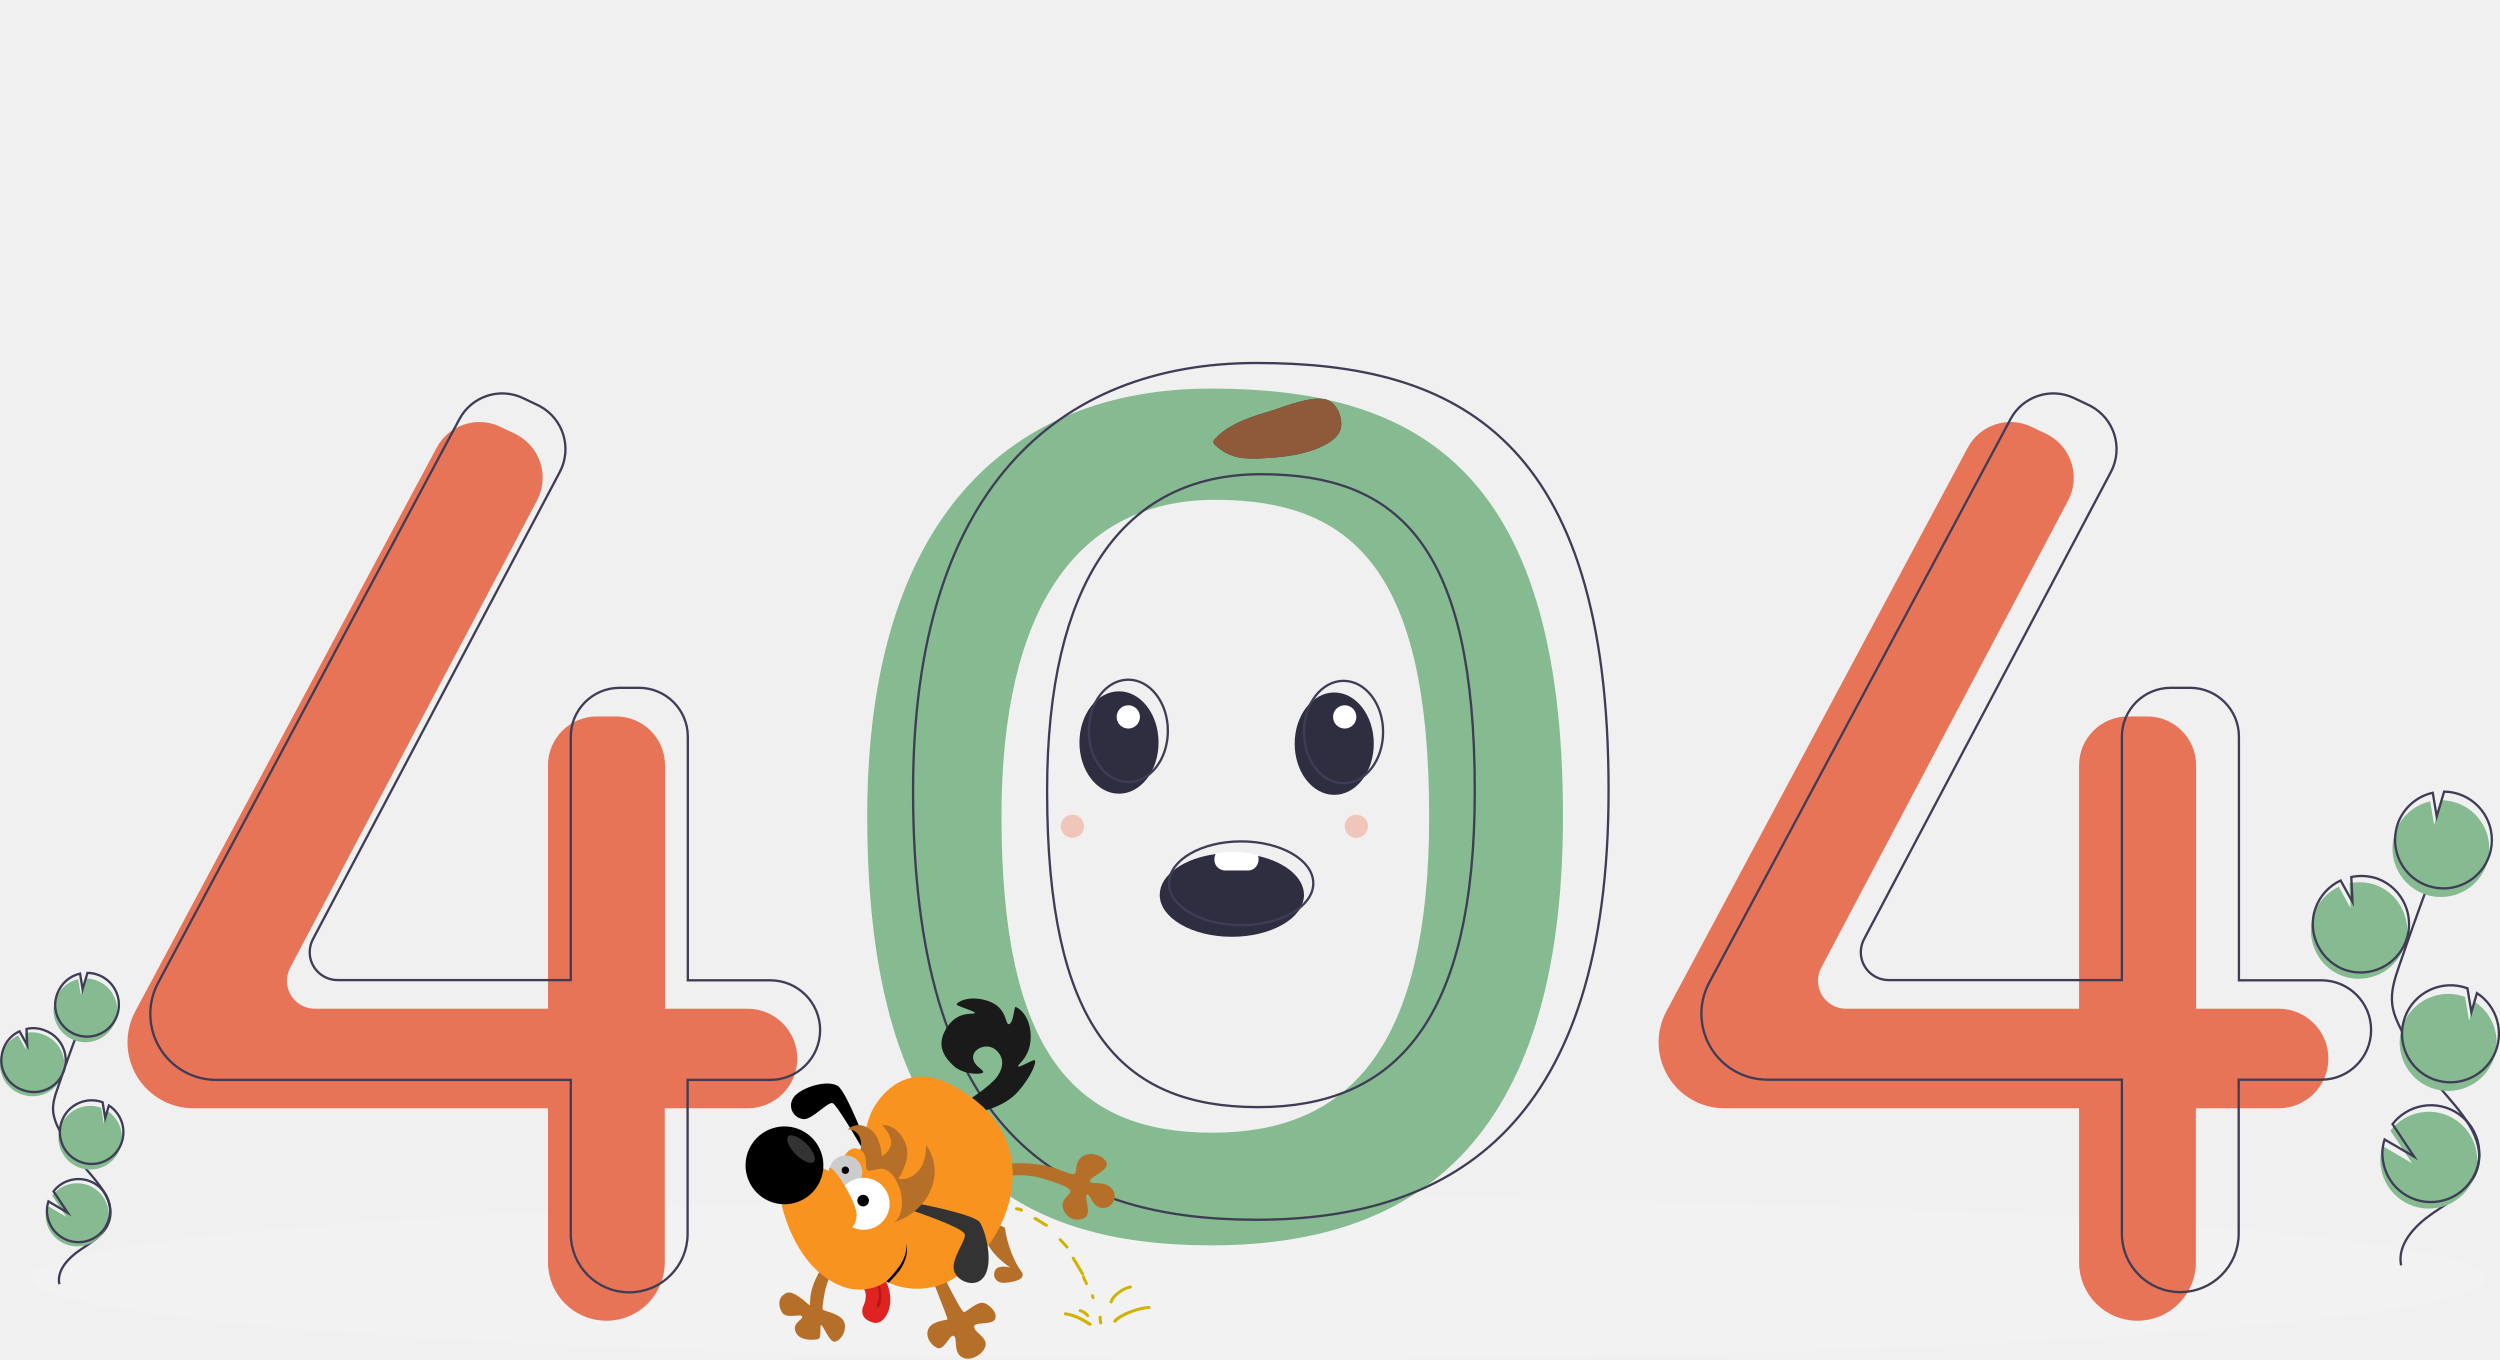
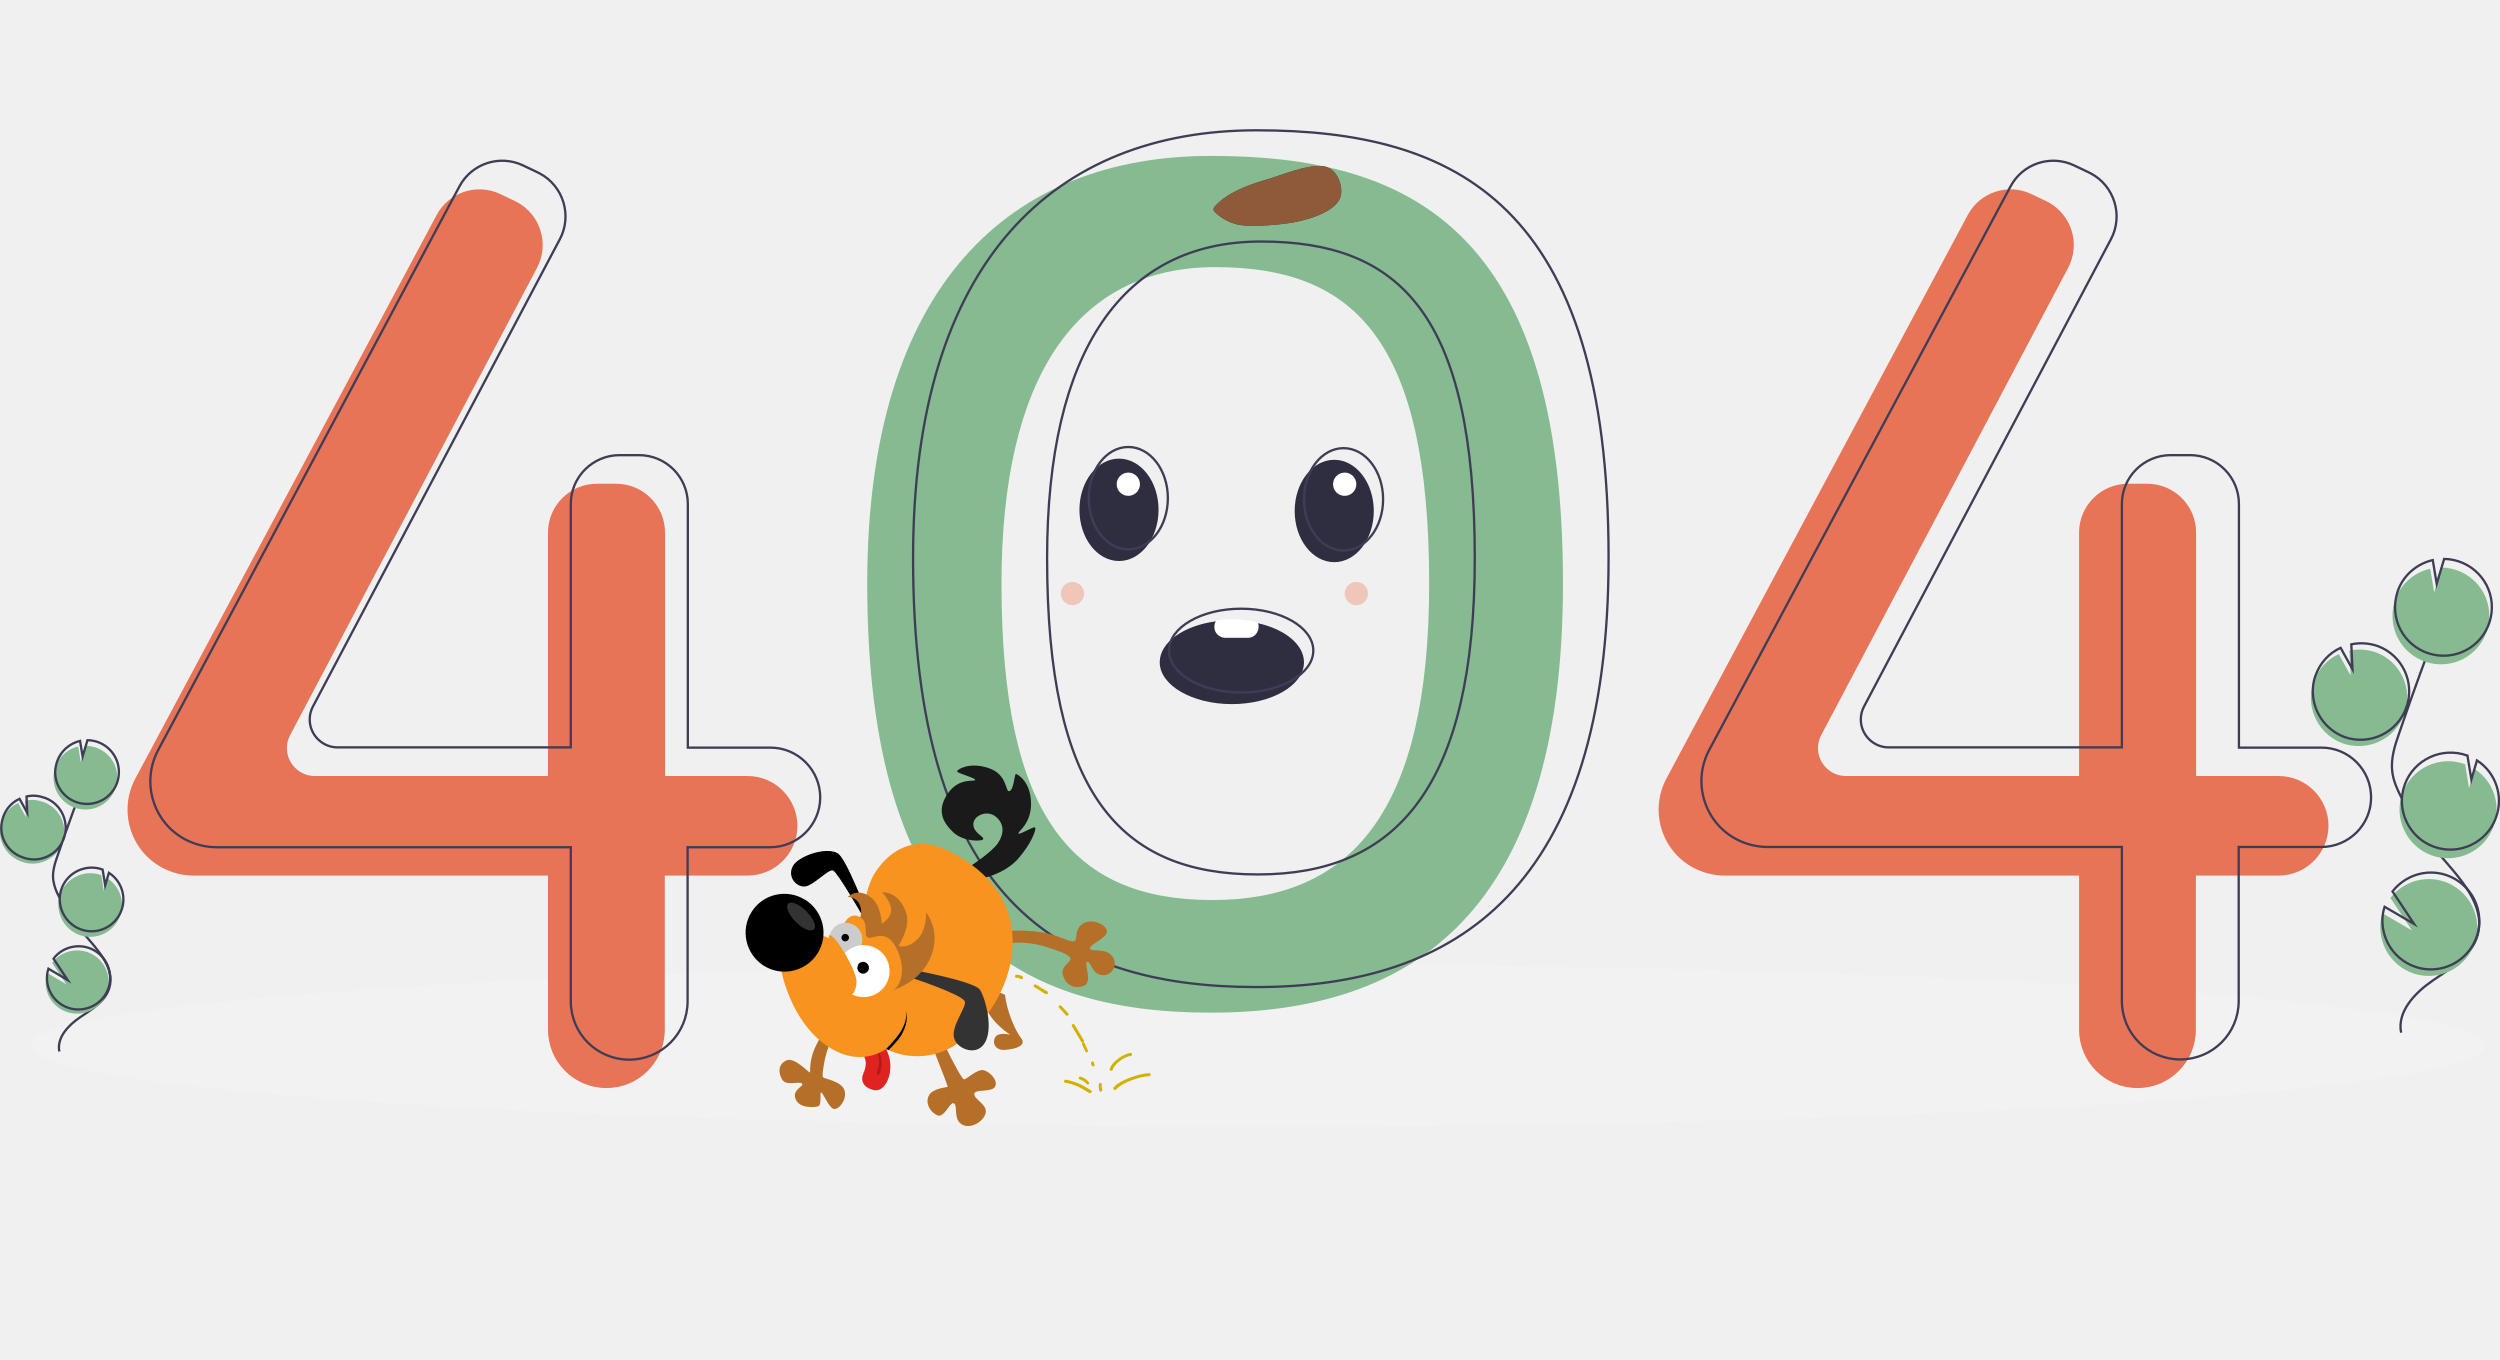
- <svg xmlns="http://www.w3.org/2000/svg" id="Layer_1" data-name="Layer 1" viewBox="0 0 1074.4 584.2">
-   <defs>
-     <style>.cls-1{fill:#f2f2f2;}.cls-2{fill:#86ba90;}.cls-3{fill:#e87458;}.cls-4{fill:none;stroke:#3f3d56;stroke-miterlimit:10;}.cls-5{fill:#3f3d56;}.cls-6{fill:#8f5a39;}.cls-7{fill:#2f2e41;}.cls-8{fill:#fff;}.cls-9{fill:#f0643b;isolation:isolate;opacity:0.3;}.cls-10{fill:#b66f29;}.cls-11{fill:#de2321;}.cls-12{fill:#b31a17;}.cls-13{fill:#1a1a1a;}.cls-14{fill:#f7931e;}.cls-15{fill:#333;}.cls-16{fill:#ccc;}.cls-17{fill:#d1b200;}</style>
-   </defs>
-   <ellipse class="cls-1" cx="540.6" cy="549.3" rx="527.5" ry="34.9" />
-   <path class="cls-2" d="M520.4,167c-85.9,0-147.7,55.1-147.7,183.8,0,145.8,61.7,184.4,147.7,184.4s151.3-42.3,151.3-184.4C671.8,198.9,606.4,167,520.4,167Zm.6,319.8c-59.5,0-90.6-34.9-90.6-135.9,0-89.1,32.4-136.1,91.9-136.1s91.9,30.9,91.9,136.1C614.2,449.3,580.5,486.8,521,486.8Z" />
-   <path class="cls-3" d="M321.3,433.5H285.8V328.9a21,21,0,0,0-21-21h-8.3a21,21,0,0,0-21,21V433.5H135.3a12,12,0,0,1-12-12,12.22,12.22,0,0,1,1.4-5.6L230.8,215.1a21,21,0,0,0-8.7-28.3,5.94,5.94,0,0,1-.8-.4l-6.3-3a20.84,20.84,0,0,0-27.4,9.1L58.2,434.5a28.34,28.34,0,0,0,25,41.8H235.5v66.2a25.1,25.1,0,1,0,50.2,0V476.3h35.5a21.4,21.4,0,0,0,.1-42.8Zm658,0H943.8V328.9a21,21,0,0,0-21-21h-8.3a21,21,0,0,0-21,21V433.5H793.3a12,12,0,0,1-12-12,12.22,12.22,0,0,1,1.4-5.6L888.8,215.1a21,21,0,0,0-8.7-28.3,5.94,5.94,0,0,1-.8-.4l-6.3-3a20.84,20.84,0,0,0-27.4,9.1l-129.4,242a28.34,28.34,0,0,0,25,41.8H893.5v66.2a25.1,25.1,0,0,0,50.2,0V476.3h35.5a21.4,21.4,0,0,0,.1-42.8Z" />
-   <path class="cls-4" d="M331.1,421.3H295.6V316.6a21,21,0,0,0-21-21h-8.3a21,21,0,0,0-21,21V421.2H145.1a12,12,0,0,1-12-12,12.22,12.22,0,0,1,1.4-5.6L240.6,202.8a21,21,0,0,0-8.7-28.3,5.94,5.94,0,0,1-.8-.4l-6.3-3a20.84,20.84,0,0,0-27.4,9.1L68,422.3a28.34,28.34,0,0,0,25,41.8H245.3v66.2a25.1,25.1,0,0,0,50.2,0V464.1H331a21.4,21.4,0,0,0,.1-42.8Zm666.6,0H962.2V316.6a21,21,0,0,0-21-21h-8.3a21,21,0,0,0-21,21V421.2H811.7a12,12,0,0,1-12-12,12.22,12.22,0,0,1,1.4-5.6L907.2,202.8a21,21,0,0,0-8.7-28.3,5.94,5.94,0,0,1-.8-.4l-6.3-3a20.84,20.84,0,0,0-27.4,9.1l-129.4,242a28.34,28.34,0,0,0,25,41.8H911.9v66.2a25.1,25.1,0,0,0,50.2,0V464h35.5a21.35,21.35,0,0,0,.1-42.7ZM540,156c-85.9,0-147.6,55.1-147.6,183.8,0,145.8,61.7,184.4,147.6,184.4s151.3-42.3,151.3-184.4C691.4,187.8,626,156,540,156Zm.6,319.8c-59.5,0-90.6-34.9-90.6-135.9,0-89.1,32.4-136.1,91.9-136.1s91.9,30.9,91.9,136.1C633.8,438.3,600.1,475.8,540.6,475.8Z" />
-   <path class="cls-5" d="M576.2,184.2c-.8,3.2-4.1,5.8-7.8,7.5-7.8,3.8-17.4,4.9-26.8,5.3a55.82,55.82,0,0,1-7.1-.1,20,20,0,0,1-12.2-5.6,1.63,1.63,0,0,1-.5-2.3,1.21,1.21,0,0,1,.5-.5c5-5.5,13.3-8.8,21.6-11.2,6.3-1.8,17.4-6.6,24.3-5.9C574.9,171.9,577.2,180.2,576.2,184.2Z" />
-   <path class="cls-6" d="M576.2,184.2c-.8,3.2-4.1,5.8-7.8,7.5-7.8,3.8-17.4,4.9-26.8,5.3a55.82,55.82,0,0,1-7.1-.1,20,20,0,0,1-12.2-5.6,1.63,1.63,0,0,1-.5-2.3,1.21,1.21,0,0,1,.5-.5c5-5.5,13.3-8.8,21.6-11.2,6.3-1.8,17.4-6.6,24.3-5.9C574.9,171.9,577.2,180.2,576.2,184.2Z" />
-   <path class="cls-2" d="M1006.9,419.5a20.82,20.82,0,0,0,14.3-39.1,21.4,21.4,0,0,0-11.5-.8l.5,10.7-5.1-9.2a20.84,20.84,0,0,0-10.7,11.7,18.11,18.11,0,0,0-1.2,5.6,20.77,20.77,0,0,0,13.7,21.1Z" />
-   <path class="cls-4" d="M1031.9,543.8c-1.8-9.1,6-17.2,13.6-22.4s16.6-10.4,19.2-19.3c3.8-12.8-7.4-24.5-16.1-34.6a120.28,120.28,0,0,1-16.5-24.6c-1.8-3.5-3.5-7.2-4-11.2-.7-5.7,1.1-11.3,3-16.7,6.1-18,12.7-35.9,19.6-53.6m-43,55.4a20.82,20.82,0,0,0,14.3-39.1,21.4,21.4,0,0,0-11.5-.8l.5,10.7-5.1-9.2a20.84,20.84,0,0,0-10.7,11.7,18.11,18.11,0,0,0-1.2,5.6,21.05,21.05,0,0,0,13.7,21.1Z" />
-   <path class="cls-2" d="M1029.4,357.6a20.84,20.84,0,0,1,15-13.2l1.7,10.2,3.2-10.7a20.8,20.8,0,1,1-21.1,20.5,19.89,19.89,0,0,1,1.2-6.8Z" />
-   <path class="cls-4" d="M1030.5,353.9a20.84,20.84,0,0,1,15-13.2l1.7,10.2,3.2-10.7a20.8,20.8,0,1,1-21.1,20.5,22.62,22.62,0,0,1,1.2-6.8Z" />
-   <path class="cls-2" d="M1045,467.6a20.87,20.87,0,0,0,18.5-37.1l-2.4,8.2-1.7-10.3h-.1a20.86,20.86,0,0,0-14.3,39.2Z" />
-   <path class="cls-4" d="M1046,463.9a20.87,20.87,0,0,0,18.5-37.1l-2.4,8.2-1.7-10.3h-.1a20.86,20.86,0,0,0-14.3,39.2Z" />
-   <path class="cls-2" d="M1023.3,502.2a20.81,20.81,0,1,0,16.9-24.1,21.05,21.05,0,0,0-12.9,7.8l9.3,14-12.7-7.4a21.14,21.14,0,0,0-.6,9.7Z" />
-   <path class="cls-4" d="M1024.2,499.4a20.81,20.81,0,1,0,16.9-24.1,21.05,21.05,0,0,0-12.9,7.8l9.3,14-12.7-7.4a19.94,19.94,0,0,0-.6,9.7Z" />
-   <path class="cls-2" d="M9,470.2a13.67,13.67,0,1,0,9.3-25.7,12.81,12.81,0,0,0-7.5-.5l.3,7-3.3-6a13.28,13.28,0,0,0-7,7.7,15.25,15.25,0,0,0-.8,3.7A13.69,13.69,0,0,0,9,470.2Z" />
-   <path class="cls-4" d="M25.5,551.9c-1.2-6,3.9-11.3,8.9-14.7s10.9-6.8,12.6-12.7c2.5-8.4-4.9-16.1-10.6-22.8a84.38,84.38,0,0,1-10.9-16.1,22,22,0,0,1-2.6-7.3c-.5-3.7.7-7.4,2-11,4-11.8,8.3-23.6,12.9-35.2M9.6,468.4a13.67,13.67,0,1,0,9.3-25.7,12.81,12.81,0,0,0-7.5-.5l.3,7-3.3-6a13.28,13.28,0,0,0-7,7.7,15.25,15.25,0,0,0-.8,3.7A13.57,13.57,0,0,0,9.6,468.4Z" />
-   <path class="cls-2" d="M23.8,429.5a13.85,13.85,0,0,1,9.8-8.7l1.1,6.7,2.1-7A13.7,13.7,0,1,1,23,434,14.23,14.23,0,0,1,23.8,429.5Z" />
-   <path class="cls-4" d="M24.6,427.1a13.85,13.85,0,0,1,9.8-8.7l1.1,6.7,2.1-7a13.7,13.7,0,1,1-13.9,13.5A14.41,14.41,0,0,1,24.6,427.1Z" />
-   <path class="cls-2" d="M34.1,501.8a13.66,13.66,0,0,0,12.1-24.3l-1.6,5.4-1.1-6.8a13.68,13.68,0,0,0-9.4,25.7Z" />
-   <path class="cls-4" d="M34.7,499.4a13.66,13.66,0,0,0,12.1-24.3l-1.6,5.4-1.1-6.8a13.68,13.68,0,0,0-9.4,25.7Z" />
-   <path class="cls-2" d="M19.8,524.5a13.56,13.56,0,1,0,2.6-10.7l6.1,9.2-8.3-4.9A13.92,13.92,0,0,0,19.8,524.5Z" />
-   <path class="cls-4" d="M20.4,522.7A13.56,13.56,0,1,0,23,512l6.1,9.2-8.3-4.9A12.69,12.69,0,0,0,20.4,522.7Z" />
-   <ellipse class="cls-7" cx="480.9" cy="319.1" rx="17" ry="22" />
-   <ellipse class="cls-7" cx="573.4" cy="319.6" rx="17" ry="22" />
-   <path class="cls-7" d="M560.4,384.6c0,9.9-13.9,18-31,18s-31-8.1-31-18c0-8.6,10.4-15.8,24.3-17.6a49.22,49.22,0,0,1,6.7-.4,51.69,51.69,0,0,1,11.1,1.2C552.2,370.4,560.4,377,560.4,384.6Z" />
-   <ellipse class="cls-4" cx="484.9" cy="314.1" rx="17" ry="22" />
-   <ellipse class="cls-4" cx="577.4" cy="314.6" rx="17" ry="22" />
-   <ellipse class="cls-4" cx="533.4" cy="379.6" rx="31" ry="18" />
-   <path class="cls-8" d="M540.9,369.3a5.13,5.13,0,0,1-1.3,3.4,4.31,4.31,0,0,1-3.2,1.4h-10a4.61,4.61,0,0,1-4.5-4.8,5,5,0,0,1,.8-2.7,49.13,49.13,0,0,1,6.7-.5,46.15,46.15,0,0,1,11.1,1.3,4.33,4.33,0,0,1,.4,1.9Z" />
-   <circle class="cls-8" cx="484.9" cy="308.1" r="5" />
-   <circle class="cls-8" cx="577.9" cy="308.1" r="5" />
-   <circle class="cls-9" cx="582.9" cy="355.1" r="5" />
-   <circle class="cls-9" cx="460.9" cy="355.1" r="5" />
-   <path class="cls-10" d="M422.76,530.47c2.21,8.66,11.42,14.24,11.42,14.24s-4.9-1.27-6.35.94-.39,5.94,4.1,5.63,9.5-1.77,6.86-5.09-6.12-11.6-6.91-18.57C431.88,527.62,420.45,521.71,422.76,530.47Z" />
-   <path class="cls-11" d="M380.66,550.56a17.21,17.21,0,0,1,1.94,8.67c-.08,4.62-3.12,10.36-7.42,9.14-5.38-1.52-4.95-5.25-4.19-7a10.41,10.41,0,0,0,1.1-4.79,6.26,6.26,0,0,0-.75-2.63Z" />
-   <path class="cls-12" d="M377.58,551.68a10.67,10.67,0,0,1,1.27,5.3c0,2.4-.81,5.09-1.81,5s.65-2.89.7-5.22a10.32,10.32,0,0,0-.95-4.76Z" />
-   <path class="cls-10" d="M357,547.66a39,39,0,0,0-2.62,8c-.56,3.44-1.23,6.69-.67,7.27s8.34,1.69,9.29,5.85-2.8,8.46-4.87,7.73-4.41-7-5.25-7,.5,5.59-1.38,6-8,.91-9.6-3.17,3.72-5.35,2.79-6.63-6.81,1.35-8.64-1.76-1.58-6.62,1.86-8.25,9.88,5.65,10.14,5.24-.31-2.26.84-6.82,4.6-9.85,4.6-9.85Z" />
-   <path class="cls-10" d="M399.79,536.42s13.06,28,14.57,27.48,5.51-4.38,8.06-4,6.49,4.19,5.23,7-9,.88-9,3.31,5.66,4.42,4.9,8.08-6.6,7.21-10.3,4.88-1.59-7.88-3.31-9-4.12,6.54-7.19,5.12-5.31-5.24-3.62-8.48,8-3.4,8.11-3.85-11.09-28.62-11.09-28.62Z" />
-   <path class="cls-10" d="M433.91,500.07a55.45,55.45,0,0,1,15.57.93c5.84,1.18,11.09,4.35,12.35,3.43s-.29-4.56,3.11-7.24,9.37-.65,10.63,2.55-7.46,6.11-7.19,7.86,6.73-.57,9.67,3.52a5,5,0,0,1-5,7.91c-4-.8-4.31-6-5.92-5.64s2.74,8.78-1.47,10.27-7.62-.49-8.85-4.54,4.05-5.89,3.16-7.48-4.89-3-11.19-5A37.27,37.27,0,0,0,434,505.28Z" />
-   <path class="cls-13" d="M421.58,477.65s10-1.83,15.86-8.45,8.15-12.95,7.28-13.5-6.54,3.29-7.13,2.57,5.56-3.9,5.36-13.16-5.86-12.3-6.51-12.36-.88,6.86-2.76,7.39-.57-7.08-8.93-9.92-13.6.56-13.62,1.41,8,2.83,7.82,3.72-7-1.32-11.86,6-1.81,12.46,2.63,16.63,12.82,3.93,12.82,2.72-4.3-2.58-4.34-6.34,6-6.4,9.78-3.14c3.37,2.92,3.6,7,.76,11.2S415.9,473,415.9,473Z" />
-   <path class="cls-14" d="M356.89,503.42l13.89-9.31s.78-11.92,5.14-18.84c5.28-8.39,16.24-17.86,32.88-9.11,16.86,8.87,26.29,21.54,26.43,38.49.14,16.36-9.7,34.21-23.66,43.68a30.18,30.18,0,0,1-30.74,2.42s-8.95,7-21.19,1.14c-19.48-9.4-24-35.54-24-35.54l14.8-15.55Z" />
-   <path class="cls-15" d="M393.24,517s24.95,4.68,27.75,8.17c2.09,2.59,6.75,18,1.42,24.14-3.83,4.4-11.32,1.16-12.44-3.35-1.31-5.3,5.74-13.37,4.56-15.73C413,527.16,391.37,520,391.37,520Z" />
-   <path d="M372.89,493.19S363.78,468.9,360,466.66c-5.05-3-17.4,1.27-19.42,5.75a5.89,5.89,0,0,0,5.05,8.55c3.71-.06,10.32-7.74,12.27-6.85s12.84,19.72,12.84,19.72Z" />
-   <path class="cls-10" d="M384.23,525.27s10.34-2.79,15.2-12.65c5.84-11.83-1.43-20.53-1.43-20.53s.32,7.09-3.22,11c-4.69,5.13-8.67,3.38-8.67,3.38s5.54-8.14,3.29-14.35c-3.4-9.37-10.28-8.65-10.28-8.65s4.76,4.83,3.72,8.77A8.24,8.24,0,0,1,379,496.9s-.43-7.88-4.39-11.09c-6-4.87-10.28-.44-10.28-.44a5.32,5.32,0,0,1,5.37,4.05,7.88,7.88,0,0,1-.29,5.6l-4.25,5Z" />
-   <path class="cls-14" d="M380.53,526.55a7.89,7.89,0,0,0,3.7-1.28c3.2-1.85,5.34-9.73.88-18s-9.58-3.56-11.95-4.19,1-7.59-4.45-9.34c-4.49-1.45-6.61,4.85-6.61,4.85Z" />
-   <path class="cls-16" d="M357.4,499.94a7.15,7.15,0,1,0,9.86-2.24A7.15,7.15,0,0,0,357.4,499.94Z" />
-   <path d="M361.94,502.06a1.6,1.6,0,1,0,2.2-.5A1.6,1.6,0,0,0,361.94,502.06Z" />
-   <path class="cls-8" d="M361.7,511.39a11.17,11.17,0,1,0,15.41-3.5A11.18,11.18,0,0,0,361.7,511.39Z" />
-   <path d="M368.79,514.71a2.5,2.5,0,0,0,4.23,2.66,2.5,2.5,0,1,0-4.23-2.66Z" />
-   <path class="cls-14" d="M356.34,503.19s-.35-1.35.28-1.3c2.72.25,11.78,15.66,11.54,20.22-.33,6.2-4.29,6.82-4.29,6.82a34.49,34.49,0,0,1-8.44-11.39C352.5,510.75,356.34,503.19,356.34,503.19Z" />
-   <path d="M323,491.88a16.72,16.72,0,1,0,23-5.24A16.71,16.71,0,0,0,323,491.88Z" />
-   <path class="cls-15" d="M338.74,488.35c-1.25,1.26.21,4.73,3.26,7.75s6.54,4.45,7.79,3.18-.22-4.73-3.27-7.75S340,487.09,338.74,488.35Z" />
-   <path d="M380.83,550.75a44.88,44.88,0,0,0,6-7c4-6.49,2.34-9.51,2.34-9.51s2.21,3.55-1.7,10.47c-1.29,2.29-5.53,6.54-5.53,6.54Z" />
-   <path class="cls-17" d="M438.67,520.65a4.14,4.14,0,0,0-1.9-.5.67.67,0,0,1-.6-.7c0-.3.4-.6.7-.6a5,5,0,0,1,2.4.6.69.69,0,0,1,.3.9.62.62,0,0,1-.6.4A.37.37,0,0,1,438.67,520.65Z" />
-   <path class="cls-17" d="M449.37,527.15a20.68,20.68,0,0,1-2.5-1.5c-.8-.5-1.5-1-2.3-1.4a.67.67,0,1,1,.6-1.2c.8.4,1.6,1,2.4,1.5s1.6,1,2.4,1.4a.69.69,0,0,1,.3.9.62.62,0,0,1-.6.4C449.57,527.25,449.47,527.15,449.37,527.15Z" />
-   <path class="cls-17" d="M458.07,536.35c-.6-.7-1.4-1.5-2.1-2.3l-.8-.8a.64.64,0,1,1,.9-.9l.8.8c.7.8,1.5,1.6,2.2,2.4a.63.63,0,0,1-.1.9.6.6,0,0,1-.4.1C458.37,536.55,458.17,536.55,458.07,536.35Z" />
-   <path class="cls-17" d="M464.67,547.75l-4-6.7a.65.65,0,1,1,1.1-.7l4,6.7a.65.65,0,0,1-.2.9.37.37,0,0,1-.3.1A.6.6,0,0,1,464.67,547.75Z" />
-   <path class="cls-17" d="M466.37,551.85c-.5-1-1-2-1.4-3a.63.63,0,0,1,1.2-.4,23.76,23.76,0,0,0,1.3,2.9.66.66,0,0,1-.3.9.37.37,0,0,1-.3.1C466.57,552.35,466.37,552.25,466.37,551.85Z" />
-   <path class="cls-17" d="M469.27,558a1.59,1.59,0,0,1-.4-1.2.65.65,0,1,1,1.3.1c0,.2,0,.3.1.4a.63.63,0,0,1-.1.9.6.6,0,0,1-.4.1A.55.55,0,0,1,469.27,558Z" />
-   <path class="cls-17" d="M472.47,568.85a6.55,6.55,0,0,1-.3-2.8c0-.4.3-.6.7-.6a.56.56,0,0,1,.6.7,4.71,4.71,0,0,0,.2,2.1.75.75,0,0,1-.4.9.37.37,0,0,1-.3.1C472.77,569.25,472.47,569.05,472.47,568.85Z" />
-   <path class="cls-17" d="M477.37,560.15a.62.62,0,0,1-.5-.8c.8-3.1,6.1-6.6,8.9-6.9a.65.65,0,0,1,.1,1.3c-2.5.2-7.1,3.5-7.7,5.9a.56.56,0,0,1-.6.5Z" />
-   <path class="cls-17" d="M478.67,568.25a.63.63,0,0,1-.1-.9c2.7-3.2,11.2-6,15.2-6.1a.65.65,0,0,1,.1,1.3c-3.7.1-11.7,2.7-14.2,5.7a.76.76,0,0,1-.5.2C479,568.45,478.87,568.35,478.67,568.25Z" />
-   <path class="cls-17" d="M468.17,569.75c-3.8-2.4-6.4-3.8-10.5-4.5a.67.67,0,0,1,.3-1.3c4.2.7,7.1,2.2,10.9,4.6a.65.65,0,0,1,.2.9.86.86,0,0,1-.6.3Z" />
-   <path class="cls-17" d="M466.87,565.75a5.68,5.68,0,0,0-2.9-1.9.63.63,0,0,1,.4-1.2,6.41,6.41,0,0,1,3.6,2.4.65.65,0,0,1-.2.9.6.6,0,0,1-.4.1A.55.55,0,0,1,466.87,565.75Z" />
+ <svg xmlns="http://www.w3.org/2000/svg" version="1.1" id="Layer_1" x="0px" y="0px" viewBox="0 0 1074.4 584.2" style="enable-background:new 0 0 1074.4 584.2;" xml:space="preserve">
+   <style type="text/css">
+ 	.st0{fill:#F2F2F2;}
+ 	.st1{fill:#86BA90;}
+ 	.st2{fill:#E87458;}
+ 	.st3{fill:none;stroke:#3F3D56;stroke-miterlimit:10;}
+ 	.st4{fill:#3F3D56;}
+ 	.st5{fill:#8F5A39;}
+ 	.st6{fill:#2F2E41;}
+ 	.st7{fill:#FFFFFF;}
+ 	.st8{opacity:0.3;fill:#F0643B;enable-background:new    ;}
+ 	.st9{fill:#B66F29;}
+ 	.st10{fill:#DE2321;}
+ 	.st11{fill:#B31A17;}
+ 	.st12{fill:#1A1A1A;}
+ 	.st13{fill:#F7931E;}
+ 	.st14{fill:#333333;}
+ 	.st15{fill:#CCCCCC;}
+ 	.st16{fill:#D1B200;}
+ </style>
+   <ellipse class="st0" cx="540.6" cy="449.3" rx="527.5" ry="34.9" />
+   <path class="st1" d="M520.4,67c-85.9,0-147.7,55.1-147.7,183.8c0,145.8,61.7,184.4,147.7,184.4s151.3-42.3,151.3-184.4  C671.8,98.9,606.4,67,520.4,67z M521,386.8c-59.5,0-90.6-34.9-90.6-135.9c0-89.1,32.4-136.1,91.9-136.1s91.9,30.9,91.9,136.1  C614.2,349.3,580.5,386.8,521,386.8z" />
+   <path class="st2" d="M321.3,333.5h-35.5V228.9c0-11.6-9.4-21-21-21h-8.3c-11.6,0-21,9.4-21,21v104.6H135.3c-6.6,0-12-5.4-12-12  c0-2,0.5-3.9,1.4-5.6l106.1-200.8c5.4-10.2,1.5-22.9-8.7-28.3c-0.3-0.1-0.5-0.2-0.8-0.4l-6.3-3c-10.1-4.8-22.2-0.8-27.4,9.1  l-129.4,242c-7.4,13.8-2.3,31,11.5,38.4c4.2,2.2,8.8,3.4,13.5,3.4h152.3v66.2c0,13.9,11.2,25.1,25.1,25.1  c13.9,0,25.1-11.2,25.1-25.1l0,0v-66.2h35.5c11.8,0,21.4-9.5,21.5-21.3C342.7,343.1,333.1,333.5,321.3,333.5L321.3,333.5z   M979.3,333.5h-35.5V228.9c0-11.6-9.4-21-21-21h-8.3c-11.6,0-21,9.4-21,21v104.6H793.3c-6.6,0-12-5.4-12-12c0-2,0.5-3.9,1.4-5.6  l106.1-200.8c5.4-10.2,1.5-22.9-8.7-28.3c-0.3-0.1-0.5-0.2-0.8-0.4l-6.3-3c-10.1-4.8-22.2-0.8-27.4,9.1l-129.4,242  c-7.4,13.8-2.3,31,11.5,38.4c4.2,2.2,8.8,3.4,13.5,3.4h152.3v66.2c0,13.9,11.2,25.1,25.1,25.1c13.9,0,25.1-11.2,25.1-25.1l0,0v-66.2  h35.5c11.8,0,21.4-9.5,21.5-21.4C1000.7,343.1,991.1,333.5,979.3,333.5z" />
+   <path class="st3" d="M331.1,321.3h-35.5V216.6c0-11.6-9.4-21-21-21h-8.3c-11.6,0-21,9.4-21,21v104.6H145.1c-6.6,0-12-5.4-12-12  c0-2,0.5-3.9,1.4-5.6l106.1-200.8c5.4-10.2,1.5-22.9-8.7-28.3c-0.3-0.1-0.5-0.2-0.8-0.4l-6.3-3c-10.1-4.8-22.2-0.8-27.4,9.1  L68,322.3c-7.4,13.8-2.3,31,11.5,38.4c4.2,2.2,8.8,3.4,13.5,3.4h152.3v66.2c0,13.9,11.2,25.1,25.1,25.1c13.9,0,25.1-11.2,25.1-25.1  v-66.2H331c11.8,0,21.4-9.5,21.5-21.3C352.5,330.9,342.9,321.3,331.1,321.3L331.1,321.3z M997.7,321.3h-35.5V216.6  c0-11.6-9.4-21-21-21h-8.3c-11.6,0-21,9.4-21,21v104.6H811.7c-6.6,0-12-5.4-12-12c0-2,0.5-3.9,1.4-5.6l106.1-200.8  c5.4-10.2,1.5-22.9-8.7-28.3c-0.3-0.1-0.5-0.2-0.8-0.4l-6.3-3c-10.1-4.8-22.2-0.8-27.4,9.1l-129.4,242c-7.4,13.8-2.3,31,11.5,38.4  c4.2,2.2,8.8,3.4,13.5,3.4h152.3v66.2c0,13.9,11.2,25.1,25.1,25.1c13.9,0,25.1-11.2,25.1-25.1V364h35.5c11.8,0,21.4-9.5,21.4-21.3  C1019,330.9,1009.5,321.3,997.7,321.3L997.7,321.3z M540,56c-85.9,0-147.6,55.1-147.6,183.8c0,145.8,61.7,184.4,147.6,184.4  s151.3-42.3,151.3-184.4C691.4,87.8,626,56,540,56z M540.6,375.8c-59.5,0-90.6-34.9-90.6-135.9c0-89.1,32.4-136.1,91.9-136.1  s91.9,30.9,91.9,136.1C633.8,338.3,600.1,375.8,540.6,375.8z" />
+   <path class="st4" d="M576.2,84.2c-0.8,3.2-4.1,5.8-7.8,7.5c-7.8,3.8-17.4,4.9-26.8,5.3c-2.4,0.1-4.7,0.1-7.1-0.1  c-4.6-0.4-8.9-2.4-12.2-5.6c-0.8-0.5-1-1.5-0.5-2.2c0,0,0,0,0-0.1c0.1-0.2,0.3-0.4,0.5-0.5c5-5.5,13.3-8.8,21.6-11.2  c6.3-1.8,17.4-6.6,24.3-5.9C574.9,71.9,577.2,80.2,576.2,84.2z" />
+   <path class="st5" d="M576.2,84.2c-0.8,3.2-4.1,5.8-7.8,7.5c-7.8,3.8-17.4,4.9-26.8,5.3c-2.4,0.1-4.7,0.1-7.1-0.1  c-4.6-0.4-8.9-2.4-12.2-5.6c-0.8-0.5-1-1.5-0.5-2.2c0,0,0,0,0-0.1c0.1-0.2,0.3-0.4,0.5-0.5c5-5.5,13.3-8.8,21.6-11.2  c6.3-1.8,17.4-6.6,24.3-5.9C574.9,71.9,577.2,80.2,576.2,84.2z" />
+   <path class="st1" d="M1006.9,319.5c10.9,3.7,22.7-2,26.5-12.9c3.7-10.6-1.7-22.2-12.2-26.2c-3.7-1.3-7.7-1.6-11.5-0.8l0.5,10.7  l-5.1-9.2c-5,2.3-8.8,6.5-10.7,11.7c-0.7,1.8-1.1,3.7-1.2,5.6C992.5,307.7,998.1,316.3,1006.9,319.5L1006.9,319.5z" />
+   <path class="st3" d="M1031.9,443.8c-1.8-9.1,6-17.2,13.6-22.4s16.6-10.4,19.2-19.3c3.8-12.8-7.4-24.5-16.1-34.6  c-6.5-7.5-12-15.8-16.5-24.6c-1.8-3.5-3.5-7.2-4-11.2c-0.7-5.7,1.1-11.3,3-16.7c6.1-18,12.7-35.9,19.6-53.6 M1007.7,316.8  c10.9,3.7,22.7-2,26.5-12.9c3.7-10.6-1.7-22.2-12.2-26.2c-3.7-1.3-7.7-1.6-11.5-0.8l0.5,10.7l-5.1-9.2c-5,2.3-8.8,6.5-10.7,11.7  c-0.7,1.8-1.1,3.7-1.2,5.6C993.4,305,999,313.6,1007.7,316.8L1007.7,316.8z" />
+   <path class="st1" d="M1029.4,257.6c2.4-6.7,8.1-11.6,15-13.2l1.7,10.2l3.2-10.7c11.5,0.2,20.7,9.6,20.5,21.1s-9.6,20.7-21.1,20.5  c-11.5-0.2-20.7-9.6-20.5-21.1C1028.2,262.1,1028.6,259.8,1029.4,257.6L1029.4,257.6z" />
+   <path class="st3" d="M1030.5,253.9c2.4-6.7,8.1-11.6,15-13.2l1.7,10.2l3.2-10.7c11.5,0.2,20.7,9.6,20.5,21.1s-9.6,20.7-21.1,20.5  c-11.5-0.2-20.7-9.6-20.5-21.1C1029.3,258.4,1029.8,256.1,1030.5,253.9L1030.5,253.9z" />
+   <path class="st1" d="M1045,367.6c10.8,3.9,22.8-1.7,26.7-12.6c3.3-9.1-0.1-19.3-8.2-24.5l-2.4,8.2l-1.7-10.3h-0.1  c-10.8-3.9-22.8,1.6-26.8,12.4S1034.2,363.7,1045,367.6L1045,367.6z" />
+   <path class="st3" d="M1046,363.9c10.8,3.9,22.8-1.7,26.7-12.6c3.3-9.1-0.1-19.3-8.2-24.5l-2.4,8.2l-1.7-10.3h-0.1  c-10.8-3.9-22.8,1.6-26.8,12.4S1035.2,360,1046,363.9L1046,363.9z" />
+   <path class="st1" d="M1023.3,402.2c2,11.3,12.8,18.9,24.1,16.9s18.9-12.8,16.9-24.1c-2-11.3-12.8-18.9-24.1-16.9  c-5.1,0.9-9.7,3.7-12.9,7.8l9.3,14l-12.7-7.4C1022.9,395.6,1022.7,399,1023.3,402.2z" />
+   <path class="st3" d="M1024.2,399.4c2,11.3,12.8,18.9,24.1,16.9c11.3-2,18.9-12.8,16.9-24.1c-2-11.3-12.8-18.9-24.1-16.9  c-5.1,0.9-9.7,3.7-12.9,7.8l9.3,14l-12.7-7.4C1023.8,392.8,1023.6,396.2,1024.2,399.4L1024.2,399.4z" />
+   <path class="st1" d="M9,370.2c7,2.8,15-0.7,17.7-7.7c2.8-7-0.7-15-7.7-17.7c-0.2-0.1-0.4-0.2-0.7-0.2c-2.4-0.9-5-1.1-7.5-0.5l0.3,7  l-3.3-6c-3.3,1.5-5.8,4.3-7,7.7c-0.4,1.2-0.7,2.4-0.8,3.7C-0.4,362.5,3.3,368.1,9,370.2z" />
+   <path class="st3" d="M25.5,451.9c-1.2-6,3.9-11.3,8.9-14.7s10.9-6.8,12.6-12.7c2.5-8.4-4.9-16.1-10.6-22.8  c-4.2-4.9-7.9-10.3-10.9-16.1c-1.3-2.3-2.2-4.7-2.6-7.3c-0.5-3.7,0.7-7.4,2-11c4-11.8,8.3-23.6,12.9-35.2 M9.6,368.4  c7,2.8,15-0.7,17.7-7.7s-0.7-15-7.7-17.7c-0.2-0.1-0.4-0.2-0.7-0.2c-2.4-0.9-5-1.1-7.5-0.5l0.3,7l-3.3-6c-3.3,1.5-5.8,4.3-7,7.7  c-0.4,1.2-0.7,2.4-0.8,3.7C0.1,360.7,3.8,366.4,9.6,368.4z" />
+   <path class="st1" d="M23.8,329.5c1.6-4.4,5.3-7.6,9.8-8.7l1.1,6.7l2.1-7c7.6,0.1,13.7,6.2,13.6,13.8c-0.1,7.6-6.2,13.7-13.8,13.6  s-13.7-6.2-13.6-13.8c0,0,0-0.1,0-0.1C23,332.5,23.3,330.9,23.8,329.5z" />
+   <path class="st3" d="M24.6,327.1c1.6-4.4,5.3-7.6,9.8-8.7l1.1,6.7l2.1-7c7.6,0.1,13.6,6.3,13.5,13.9s-6.3,13.6-13.9,13.5  c-7.6-0.1-13.6-6.3-13.5-13.9C23.8,330.1,24.1,328.5,24.6,327.1z" />
+   <path class="st1" d="M34.1,401.8c7.1,2.6,14.9-1.1,17.5-8.2c2.2-6-0.1-12.7-5.4-16.1l-1.6,5.4l-1.1-6.8c-7.1-2.6-15,1.1-17.6,8.1  S27,399.2,34.1,401.8L34.1,401.8L34.1,401.8z" />
+   <path class="st3" d="M34.7,399.4c7.1,2.6,14.9-1.1,17.5-8.2c2.2-6-0.1-12.7-5.4-16.1l-1.6,5.4l-1.1-6.8c-7.1-2.6-15,1.1-17.6,8.1  S27.6,396.8,34.7,399.4L34.7,399.4L34.7,399.4z" />
+   <path class="st1" d="M19.8,424.5c1.3,7.4,8.4,12.3,15.8,10.9s12.3-8.4,10.9-15.8s-8.4-12.3-15.8-10.9c-3.3,0.6-6.3,2.4-8.3,5.1  l6.1,9.2l-8.3-4.9C19.6,420.2,19.4,422.4,19.8,424.5z" />
+   <path class="st3" d="M20.4,422.7c1.3,7.4,8.4,12.3,15.8,10.9s12.3-8.4,10.9-15.8c-1.3-7.4-8.4-12.3-15.8-10.9  c-3.3,0.6-6.3,2.4-8.3,5.1l6.1,9.2l-8.3-4.9C20.1,418.4,20,420.6,20.4,422.7z" />
+   <ellipse class="st6" cx="480.9" cy="219.1" rx="17" ry="22" />
+   <ellipse class="st6" cx="573.4" cy="219.6" rx="17" ry="22" />
+   <path class="st6" d="M560.4,284.6c0,9.9-13.9,18-31,18s-31-8.1-31-18c0-8.6,10.4-15.8,24.3-17.6c2.2-0.3,4.5-0.4,6.7-0.4  c3.7,0,7.5,0.4,11.1,1.2C552.2,270.4,560.4,277,560.4,284.6z" />
+   <ellipse class="st3" cx="484.9" cy="214.1" rx="17" ry="22" />
+   <ellipse class="st3" cx="577.4" cy="214.6" rx="17" ry="22" />
+   <ellipse class="st3" cx="533.4" cy="279.6" rx="31" ry="18" />
+   <path class="st7" d="M540.9,269.3c0,1.3-0.5,2.5-1.3,3.4c-0.8,0.9-2,1.4-3.2,1.4h-10c-2.5-0.1-4.6-2.2-4.5-4.7c0,0,0-0.1,0-0.1  c0-1,0.3-1.9,0.8-2.7c2.2-0.3,4.5-0.5,6.7-0.5c3.7,0,7.5,0.4,11.1,1.3C540.8,268,540.9,268.6,540.9,269.3L540.9,269.3z" />
+   <circle class="st7" cx="484.9" cy="208.1" r="5" />
+   <circle class="st7" cx="577.9" cy="208.1" r="5" />
+   <circle class="st8" cx="582.9" cy="255.1" r="5" />
+   <circle class="st8" cx="460.9" cy="255.1" r="5" />
+   <path class="st9" d="M422.8,430.5c2.2,8.7,11.4,14.2,11.4,14.2s-4.9-1.3-6.4,0.9s-0.4,5.9,4.1,5.6s9.5-1.8,6.9-5.1  s-6.1-11.6-6.9-18.6C431.9,427.6,420.5,421.7,422.8,430.5z" />
+   <path class="st10" d="M380.7,450.6c1.4,2.7,2.1,5.7,1.9,8.7c-0.1,4.6-3.1,10.4-7.4,9.1c-5.4-1.5-5-5.2-4.2-7  c0.7-1.5,1.1-3.1,1.1-4.8c-0.1-0.9-0.3-1.8-0.8-2.6L380.7,450.6z" />
+   <path class="st11" d="M377.6,451.7c0.9,1.6,1.3,3.5,1.3,5.3c0,2.4-0.8,5.1-1.8,5s0.6-2.9,0.7-5.2c0.1-1.6-0.3-3.3-1-4.8L377.6,451.7  z" />
+   <path class="st9" d="M357,447.7c-1.2,2.6-2,5.2-2.6,8c-0.6,3.4-1.2,6.7-0.7,7.3s8.3,1.7,9.3,5.8s-2.8,8.5-4.9,7.7s-4.4-7-5.2-7  s0.5,5.6-1.4,6s-8,0.9-9.6-3.2s3.7-5.3,2.8-6.6s-6.8,1.3-8.6-1.8s-1.6-6.6,1.9-8.2s9.9,5.7,10.1,5.2s-0.3-2.3,0.8-6.8  s4.6-9.8,4.6-9.8L357,447.7z" />
+   <path class="st9" d="M399.8,436.4c0,0,13.1,28,14.6,27.5s5.5-4.4,8.1-4s6.5,4.2,5.2,7s-9,0.9-9,3.3s5.7,4.4,4.9,8.1  s-6.6,7.2-10.3,4.9s-1.6-7.9-3.3-9s-4.1,6.5-7.2,5.1s-5.3-5.2-3.6-8.5s8-3.4,8.1-3.8s-11.1-28.6-11.1-28.6L399.8,436.4z" />
+   <path class="st9" d="M433.9,400.1c5.2-0.4,10.4-0.1,15.6,0.9c5.8,1.2,11.1,4.4,12.4,3.4s-0.3-4.6,3.1-7.2s9.4-0.6,10.6,2.5  s-7.5,6.1-7.2,7.9s6.7-0.6,9.7,3.5c1.7,2.2,1.2,5.3-1,7c-1.1,0.9-2.6,1.2-4,0.9c-4-0.8-4.3-6-5.9-5.6s2.7,8.8-1.5,10.3  s-7.6-0.5-8.9-4.5s4-5.9,3.2-7.5s-4.9-3-11.2-5c-4.8-1.4-9.8-1.9-14.8-1.4L433.9,400.1z" />
+   <path class="st12" d="M421.6,377.6c0,0,10-1.8,15.9-8.5s8.1-13,7.3-13.5s-6.5,3.3-7.1,2.6s5.6-3.9,5.4-13.2s-5.9-12.3-6.5-12.4  s-0.9,6.9-2.8,7.4s-0.6-7.1-8.9-9.9s-13.6,0.6-13.6,1.4s8,2.8,7.8,3.7s-7-1.3-11.9,6s-1.8,12.5,2.6,16.6s12.8,3.9,12.8,2.7  s-4.3-2.6-4.3-6.3s6-6.4,9.8-3.1c3.4,2.9,3.6,7,0.8,11.2S415.9,373,415.9,373L421.6,377.6z" />
+   <path class="st13" d="M356.9,403.4l13.9-9.3c0,0,0.8-11.9,5.1-18.8c5.3-8.4,16.2-17.9,32.9-9.1c16.9,8.9,26.3,21.5,26.4,38.5  c0.1,16.4-9.7,34.2-23.7,43.7c-9,6.4-20.8,7.3-30.7,2.4c0,0-9,7-21.2,1.1c-19.5-9.4-24-35.5-24-35.5l14.8-15.5L356.9,403.4z" />
+   <path class="st14" d="M393.2,417c0,0,25,4.7,27.8,8.2c2.1,2.6,6.8,18,1.4,24.1c-3.8,4.4-11.3,1.2-12.4-3.3  c-1.3-5.3,5.7-13.4,4.6-15.7c-1.5-3.1-23.2-10.2-23.2-10.2L393.2,417z" />
+   <path d="M372.9,393.2c0,0-9.1-24.3-12.9-26.5c-5-3-17.4,1.3-19.4,5.8c-1.5,2.9-0.3,6.4,2.6,7.9c0.8,0.4,1.6,0.6,2.5,0.6  c3.7-0.1,10.3-7.7,12.3-6.9s12.8,19.7,12.8,19.7L372.9,393.2z" />
+   <path class="st9" d="M384.2,425.3c0,0,10.3-2.8,15.2-12.7c5.8-11.8-1.4-20.5-1.4-20.5s0.3,7.1-3.2,11c-4.7,5.1-8.7,3.4-8.7,3.4  s5.5-8.1,3.3-14.4c-3.4-9.4-10.3-8.6-10.3-8.6s4.8,4.8,3.7,8.8c-0.6,2-2,3.6-3.8,4.7c0,0-0.4-7.9-4.4-11.1c-6-4.9-10.3-0.4-10.3-0.4  c2.5-0.1,4.8,1.6,5.4,4c0.6,1.8,0.5,3.8-0.3,5.6l-4.2,5L384.2,425.3z" />
+   <path class="st13" d="M380.5,426.5c1.3-0.1,2.6-0.5,3.7-1.3c3.2-1.8,5.3-9.7,0.9-18s-9.6-3.6-12-4.2s1-7.6-4.5-9.3  c-4.5-1.5-6.6,4.9-6.6,4.9L380.5,426.5z" />
+   <path class="st15" d="M357.4,399.9c-2.1,3.3-1.1,7.8,2.2,9.9c3.3,2.1,7.8,1.1,9.9-2.2c2.1-3.3,1.1-7.8-2.2-9.9c0,0,0,0,0,0  C363.9,395.6,359.5,396.6,357.4,399.9z" />
+   <path d="M361.9,402.1c-0.5,0.7-0.3,1.7,0.5,2.2c0.7,0.5,1.7,0.3,2.2-0.5c0.5-0.7,0.3-1.7-0.5-2.2c0,0,0,0,0,0  C363.4,401.1,362.4,401.3,361.9,402.1z" />
+   <path class="st7" d="M361.7,411.4c-3.3,5.2-1.7,12.1,3.5,15.4c5.2,3.3,12.1,1.7,15.4-3.5c3.3-5.2,1.7-12.1-3.5-15.4  C371.9,404.6,365,406.2,361.7,411.4z" />
+   <path d="M368.8,414.7c-0.7,1.2-0.3,2.7,0.9,3.4c1.1,0.7,2.6,0.3,3.3-0.8c0.8-1.1,0.5-2.7-0.7-3.5s-2.7-0.5-3.5,0.7  C368.9,414.6,368.8,414.7,368.8,414.7z" />
+   <path class="st13" d="M356.3,403.2c0,0-0.4-1.4,0.3-1.3c2.7,0.2,11.8,15.7,11.5,20.2c-0.3,6.2-4.3,6.8-4.3,6.8  c-3.6-3.2-6.4-7-8.4-11.4C352.5,410.8,356.3,403.2,356.3,403.2z" />
+   <path d="M323,391.9c-4.9,7.8-2.6,18.1,5.2,23.1c7.8,4.9,18.1,2.6,23.1-5.2s2.6-18.1-5.2-23.1c0,0,0,0-0.1,0  C338.2,381.8,327.9,384.1,323,391.9z" />
+   <path class="st14" d="M338.7,388.4c-1.2,1.3,0.2,4.7,3.3,7.8s6.5,4.5,7.8,3.2s-0.2-4.7-3.3-7.8S340,387.1,338.7,388.4z" />
+   <path d="M380.8,450.8c2.2-2.1,4.2-4.5,6-7c4-6.5,2.3-9.5,2.3-9.5s2.2,3.5-1.7,10.5c-1.3,2.3-5.5,6.5-5.5,6.5L380.8,450.8z" />
+   <path class="st16" d="M438.7,420.7c-0.6-0.3-1.2-0.5-1.9-0.5c-0.4,0-0.6-0.3-0.6-0.7c0-0.3,0.4-0.6,0.7-0.6c0.8,0,1.7,0.2,2.4,0.6  c0.3,0.2,0.5,0.6,0.3,0.9c-0.1,0.2-0.3,0.4-0.6,0.4C438.9,420.8,438.8,420.7,438.7,420.7z" />
+   <path class="st16" d="M449.4,427.2c-0.9-0.4-1.7-0.9-2.5-1.5c-0.8-0.5-1.5-1-2.3-1.4c-0.3-0.2-0.5-0.6-0.3-0.9  c0.2-0.3,0.6-0.5,0.9-0.3l0,0c0.8,0.4,1.6,1,2.4,1.5s1.6,1,2.4,1.4c0.3,0.2,0.5,0.6,0.3,0.9c-0.1,0.2-0.3,0.4-0.6,0.4  C449.6,427.2,449.5,427.2,449.4,427.2z" />
+   <path class="st16" d="M458.1,436.3c-0.6-0.7-1.4-1.5-2.1-2.3l-0.8-0.8c-0.3-0.2-0.3-0.6-0.1-0.9c0.2-0.3,0.6-0.3,0.9-0.1  c0,0,0.1,0.1,0.1,0.1l0.8,0.8c0.7,0.8,1.5,1.6,2.2,2.4c0.2,0.3,0.2,0.7-0.1,0.9c0,0,0,0,0,0c-0.1,0.1-0.3,0.1-0.4,0.1  C458.4,436.5,458.2,436.5,458.1,436.3z" />
+   <path class="st16" d="M464.7,447.8l-4-6.7c-0.2-0.3-0.1-0.7,0.2-0.9c0.3-0.2,0.7-0.1,0.9,0.2l4,6.7c0.2,0.3,0.1,0.7-0.2,0.9  c0,0,0,0,0,0c-0.1,0.1-0.2,0.1-0.3,0.1C465,448.1,464.8,448,464.7,447.8z" />
+   <path class="st16" d="M466.4,451.8c-0.5-1-1-2-1.4-3c-0.1-0.3,0.1-0.7,0.4-0.8c0.3-0.1,0.7,0.1,0.8,0.4c0.4,1,0.8,2,1.3,2.9  c0.2,0.3,0,0.7-0.3,0.9c0,0,0,0,0,0c-0.1,0.1-0.2,0.1-0.3,0.1C466.6,452.3,466.4,452.2,466.4,451.8z" />
+   <path class="st16" d="M469.3,458c-0.3-0.3-0.4-0.8-0.4-1.2c0-0.4,0.3-0.6,0.7-0.6c0.4,0,0.6,0.3,0.6,0.7c0,0.2,0,0.3,0.1,0.4  c0.2,0.3,0.2,0.7-0.1,0.9c0,0,0,0,0,0c-0.1,0.1-0.3,0.1-0.4,0.1C469.6,458.3,469.4,458.2,469.3,458z" />
+   <path class="st16" d="M472.5,468.8c-0.3-0.9-0.4-1.9-0.3-2.8c0-0.4,0.3-0.6,0.7-0.6c0.3,0,0.6,0.2,0.6,0.5c0,0.1,0,0.1,0,0.2  c-0.1,0.7,0,1.4,0.2,2.1c0.1,0.4-0.1,0.7-0.4,0.9c-0.1,0.1-0.2,0.1-0.3,0.1C472.8,469.2,472.5,469,472.5,468.8z" />
+   <path class="st16" d="M477.4,460.2c-0.3-0.1-0.6-0.4-0.5-0.7c0,0,0-0.1,0-0.1c0.8-3.1,6.1-6.6,8.9-6.9c0.4,0,0.7,0.2,0.7,0.6  c0,0.4-0.2,0.7-0.6,0.7c-2.5,0.2-7.1,3.5-7.7,5.9c0,0.3-0.3,0.5-0.6,0.5H477.4z" />
+   <path class="st16" d="M478.7,468.2c-0.3-0.2-0.3-0.6-0.1-0.9c0,0,0,0,0,0c2.7-3.2,11.2-6,15.2-6.1c0.4,0,0.7,0.2,0.7,0.6  c0,0.4-0.2,0.7-0.6,0.7c-3.7,0.1-11.7,2.7-14.2,5.7c-0.1,0.1-0.3,0.2-0.5,0.2C479,468.5,478.9,468.3,478.7,468.2z" />
+   <path class="st16" d="M468.2,469.8c-3.8-2.4-6.4-3.8-10.5-4.5c-0.4-0.1-0.5-0.5-0.4-0.8c0.1-0.3,0.4-0.5,0.7-0.5  c4.2,0.7,7.1,2.2,10.9,4.6c0.3,0.2,0.4,0.6,0.2,0.9c0,0,0,0,0,0c-0.2,0.2-0.4,0.3-0.6,0.3H468.2z" />
+   <path class="st16" d="M466.9,465.8c-0.7-0.9-1.8-1.6-2.9-1.9c-0.3-0.1-0.5-0.5-0.4-0.8c0.1-0.3,0.5-0.5,0.8-0.4l0,0  c1.4,0.4,2.7,1.2,3.6,2.4c0.2,0.3,0.1,0.7-0.2,0.9c0,0,0,0,0,0c-0.1,0.1-0.3,0.1-0.4,0.1C467.2,466.1,467,465.9,466.9,465.8z" />
</svg>
